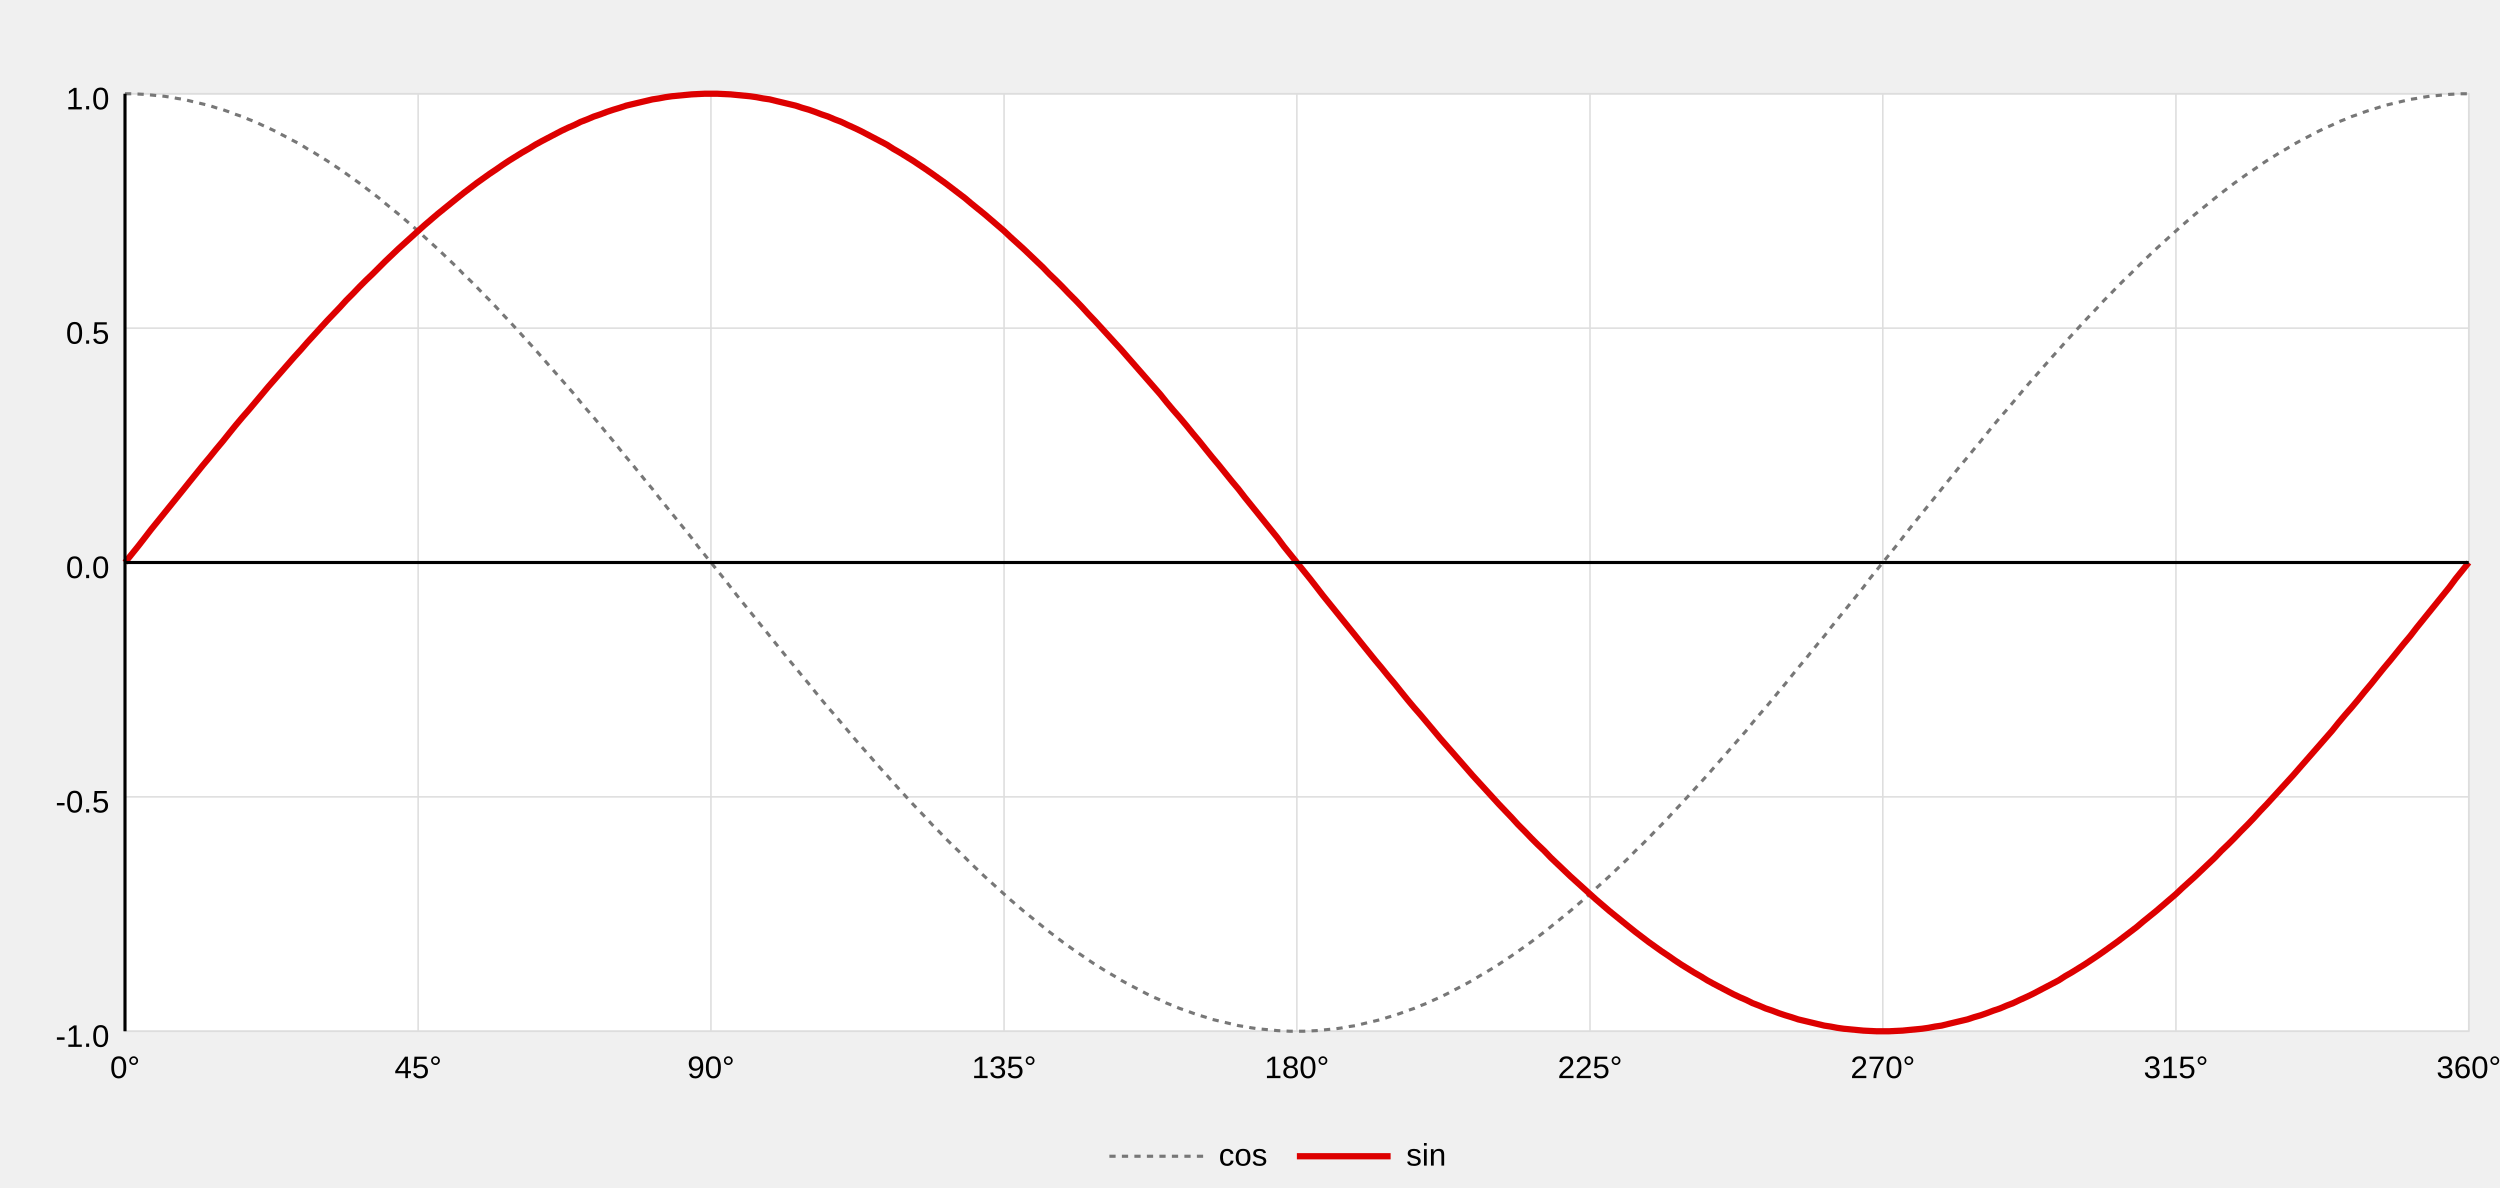
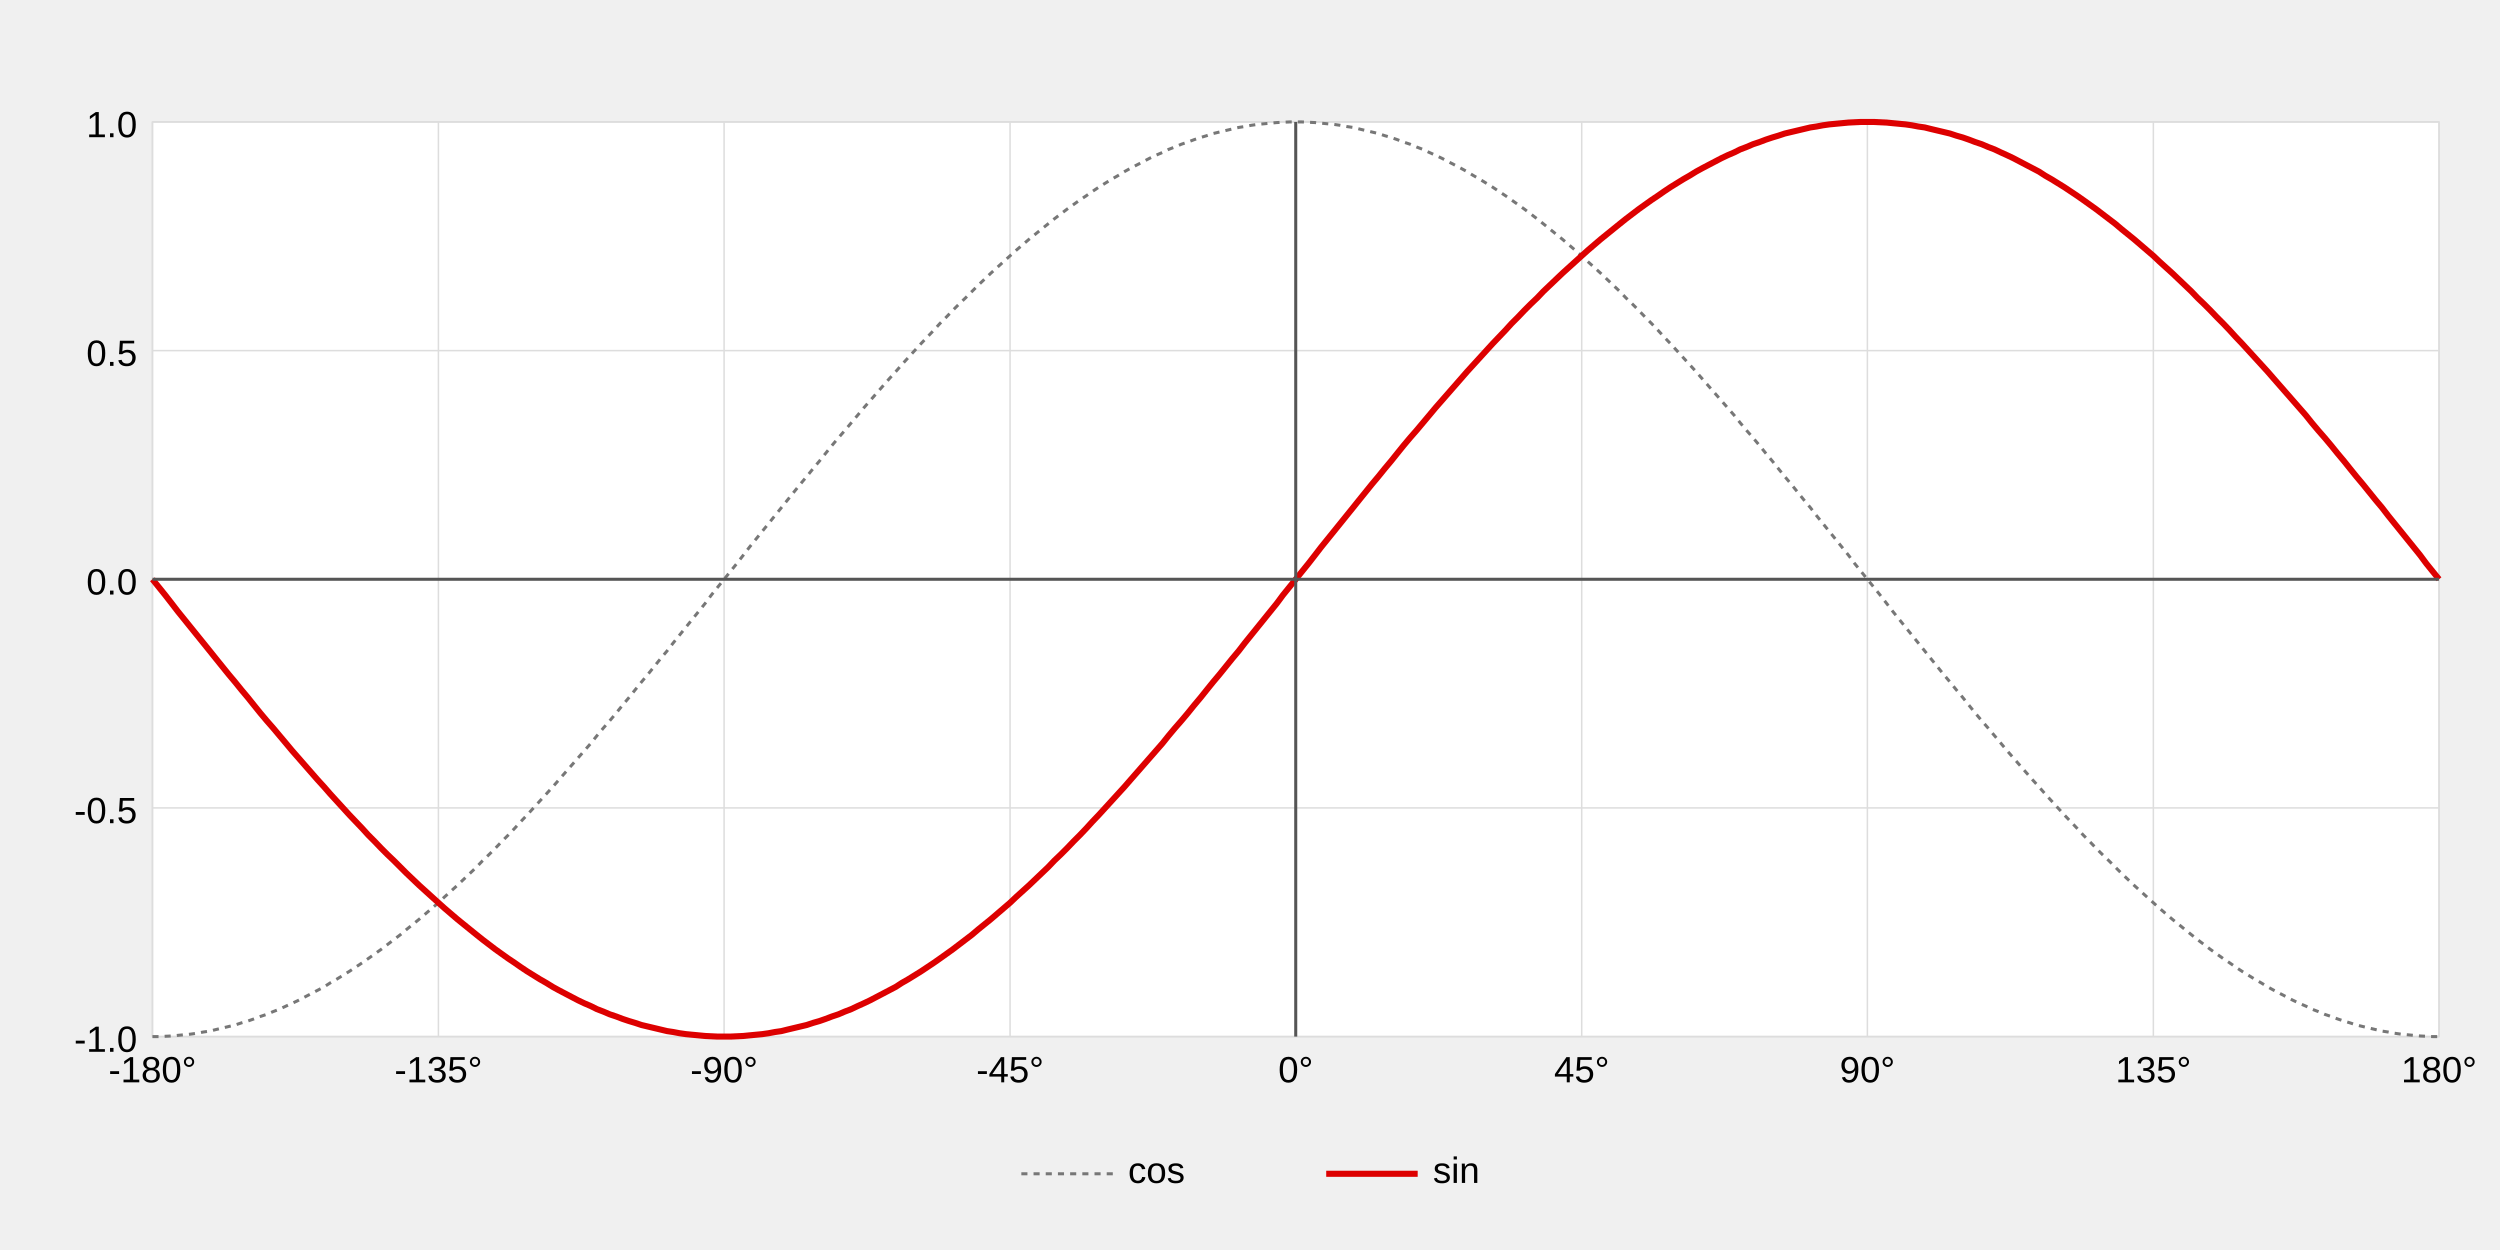
- <svg xmlns="http://www.w3.org/2000/svg" width="800" height="380">
+ <svg xmlns="http://www.w3.org/2000/svg" width="820" height="410">
  <style>
- text { font-family: Arial, Helvetica, sans-serif; font-size: 10px; fill: #000 }
- .axis { none; stroke-width: 1; stroke: #000 }
+ text { font-family:Arial, Helvetica, sans-serif;font-size:9pt;fill:#00 }
+ .axis { none; stroke-width: 1; stroke: #555 }
.grid { fill: none; stroke-width: 0.5; stroke: #ddd }
</style>
  <defs>
</defs>
-   <g transform="translate(40 330)">
+   <g transform="translate(50 340)">
    <rect x="0" y="-300" width="750" height="300" style="fill:#fff;stroke:#ddd;stroke-width:0.5" />
    <g>
-       <text x="0.0" y="15" text-anchor="middle">0°</text>
+       <text x="0.0" y="15" text-anchor="middle">-180°</text>
      <line class="grid" x1="0.0" y1="0" x2="0.0" y2="-300" />
-       <text x="93.8" y="15" text-anchor="middle">45°</text>
+       <text x="93.8" y="15" text-anchor="middle">-135°</text>
      <line class="grid" x1="93.8" y1="0" x2="93.8" y2="-300" />
-       <text x="187.5" y="15" text-anchor="middle">90°</text>
+       <text x="187.5" y="15" text-anchor="middle">-90°</text>
      <line class="grid" x1="187.5" y1="0" x2="187.5" y2="-300" />
-       <text x="281.3" y="15" text-anchor="middle">135°</text>
+       <text x="281.3" y="15" text-anchor="middle">-45°</text>
      <line class="grid" x1="281.3" y1="0" x2="281.3" y2="-300" />
-       <text x="375.0" y="15" text-anchor="middle">180°</text>
+       <text x="375.0" y="15" text-anchor="middle">0°</text>
      <line class="grid" x1="375.0" y1="0" x2="375.0" y2="-300" />
-       <text x="468.8" y="15" text-anchor="middle">225°</text>
+       <text x="468.8" y="15" text-anchor="middle">45°</text>
      <line class="grid" x1="468.8" y1="0" x2="468.8" y2="-300" />
-       <text x="562.5" y="15" text-anchor="middle">270°</text>
+       <text x="562.5" y="15" text-anchor="middle">90°</text>
      <line class="grid" x1="562.5" y1="0" x2="562.5" y2="-300" />
-       <text x="656.3" y="15" text-anchor="middle">315°</text>
+       <text x="656.3" y="15" text-anchor="middle">135°</text>
      <line class="grid" x1="656.3" y1="0" x2="656.3" y2="-300" />
-       <text x="750.0" y="15" text-anchor="middle">360°</text>
+       <text x="750.0" y="15" text-anchor="middle">180°</text>
      <line class="grid" x1="750.0" y1="0" x2="750.0" y2="-300" />
      <text x="-5" y="5.0" text-anchor="end">-1.0</text>
      <line class="grid" x1="0" y1="-0.0" x2="750" y2="-0.0" />
      <text x="-5" y="-70.0" text-anchor="end">-0.5</text>
      <line class="grid" x1="0" y1="-75.0" x2="750" y2="-75.0" />
      <text x="-5" y="-145.0" text-anchor="end">0.0</text>
      <line class="grid" x1="0" y1="-150.0" x2="750" y2="-150.0" />
      <text x="-5" y="-220.0" text-anchor="end">0.5</text>
      <line class="grid" x1="0" y1="-225.0" x2="750" y2="-225.0" />
      <text x="-5" y="-295.0" text-anchor="end">1.0</text>
      <line class="grid" x1="0" y1="-300.0" x2="750" y2="-300.0" />
    </g>
    <g>
-       <path d="M0.0,-300.0 L2.1,-300.0 L4.2,-299.9 L6.3,-299.8 L8.3,-299.6 L10.4,-299.4 L12.5,-299.2 L14.6,-298.9 L16.7,-298.5 L18.8,-298.2 L20.8,-297.7 L22.9,-297.2 L25.0,-296.7 L27.1,-296.2 L29.2,-295.5 L31.3,-294.9 L33.3,-294.2 L35.4,-293.4 L37.5,-292.7 L39.6,-291.8 L41.7,-291.0 L43.8,-290.0 L45.8,-289.1 L47.9,-288.1 L50.0,-287.0 L52.1,-285.9 L54.2,-284.8 L56.3,-283.7 L58.3,-282.4 L60.4,-281.2 L62.5,-279.9 L64.6,-278.6 L66.7,-277.2 L68.8,-275.8 L70.8,-274.4 L72.9,-272.9 L75.0,-271.4 L77.1,-269.8 L79.2,-268.2 L81.3,-266.6 L83.3,-264.9 L85.4,-263.2 L87.5,-261.5 L89.6,-259.7 L91.7,-257.9 L93.8,-256.1 L95.8,-254.2 L97.9,-252.3 L100.0,-250.4 L102.1,-248.4 L104.2,-246.4 L106.3,-244.4 L108.3,-242.3 L110.4,-240.3 L112.5,-238.2 L114.6,-236.0 L116.7,-233.9 L118.8,-231.7 L120.8,-229.5 L122.9,-227.3 L125.0,-225.0 L127.1,-222.7 L129.2,-220.4 L131.3,-218.1 L133.3,-215.8 L135.4,-213.4 L137.5,-211.0 L139.6,-208.6 L141.7,-206.2 L143.8,-203.8 L145.8,-201.3 L147.9,-198.8 L150.0,-196.4 L152.1,-193.9 L154.2,-191.3 L156.3,-188.8 L158.3,-186.3 L160.4,-183.7 L162.5,-181.2 L164.6,-178.6 L166.7,-176.0 L168.8,-173.5 L170.8,-170.9 L172.9,-168.3 L175.0,-165.7 L177.1,-163.1 L179.2,-160.5 L181.3,-157.9 L183.3,-155.2 L185.4,-152.6 L187.5,-150.0 L189.6,-147.4 L191.7,-144.8 L193.8,-142.1 L195.8,-139.5 L197.9,-136.9 L200.0,-134.3 L202.1,-131.7 L204.2,-129.1 L206.3,-126.5 L208.3,-124.0 L210.4,-121.4 L212.5,-118.8 L214.6,-116.3 L216.7,-113.7 L218.8,-111.2 L220.8,-108.7 L222.9,-106.1 L225.0,-103.6 L227.1,-101.2 L229.2,-98.7 L231.3,-96.2 L233.3,-93.8 L235.4,-91.4 L237.5,-89.0 L239.6,-86.6 L241.7,-84.2 L243.8,-81.9 L245.8,-79.6 L247.9,-77.3 L250.0,-75.0 L252.1,-72.7 L254.2,-70.5 L256.3,-68.3 L258.3,-66.1 L260.4,-64.0 L262.5,-61.8 L264.6,-59.7 L266.7,-57.7 L268.8,-55.6 L270.8,-53.6 L272.9,-51.6 L275.0,-49.6 L277.1,-47.7 L279.2,-45.8 L281.3,-43.9 L283.3,-42.1 L285.4,-40.3 L287.5,-38.5 L289.6,-36.8 L291.7,-35.1 L293.8,-33.4 L295.8,-31.8 L297.9,-30.2 L300.0,-28.6 L302.1,-27.1 L304.2,-25.6 L306.3,-24.2 L308.3,-22.8 L310.4,-21.4 L312.5,-20.1 L314.6,-18.8 L316.7,-17.6 L318.8,-16.3 L320.8,-15.2 L322.9,-14.1 L325.0,-13.0 L327.1,-11.9 L329.2,-10.9 L331.3,-10.0 L333.3,-9.0 L335.4,-8.2 L337.5,-7.3 L339.6,-6.6 L341.7,-5.8 L343.8,-5.1 L345.8,-4.5 L347.9,-3.8 L350.0,-3.3 L352.1,-2.8 L354.2,-2.3 L356.3,-1.8 L358.3,-1.5 L360.4,-1.1 L362.5,-0.8 L364.6,-0.6 L366.7,-0.4 L368.8,-0.2 L370.8,-0.1 L372.9,-0.0 L375.0,-0.0 L377.1,-0.0 L379.2,-0.1 L381.3,-0.2 L383.3,-0.4 L385.4,-0.6 L387.5,-0.8 L389.6,-1.1 L391.7,-1.5 L393.8,-1.8 L395.8,-2.3 L397.9,-2.8 L400.0,-3.3 L402.1,-3.8 L404.2,-4.5 L406.3,-5.1 L408.3,-5.8 L410.4,-6.6 L412.5,-7.3 L414.6,-8.2 L416.7,-9.0 L418.8,-10.0 L420.8,-10.9 L422.9,-11.9 L425.0,-13.0 L427.1,-14.1 L429.2,-15.2 L431.2,-16.3 L433.3,-17.6 L435.4,-18.8 L437.5,-20.1 L439.6,-21.4 L441.7,-22.8 L443.8,-24.2 L445.8,-25.6 L447.9,-27.1 L450.0,-28.6 L452.1,-30.2 L454.2,-31.8 L456.2,-33.4 L458.3,-35.1 L460.4,-36.8 L462.5,-38.5 L464.6,-40.3 L466.7,-42.1 L468.8,-43.9 L470.8,-45.8 L472.9,-47.7 L475.0,-49.6 L477.1,-51.6 L479.2,-53.6 L481.3,-55.6 L483.3,-57.7 L485.4,-59.7 L487.5,-61.8 L489.6,-64.0 L491.7,-66.1 L493.8,-68.3 L495.8,-70.5 L497.9,-72.7 L500.0,-75.0 L502.1,-77.3 L504.2,-79.6 L506.3,-81.9 L508.3,-84.2 L510.4,-86.6 L512.5,-89.0 L514.6,-91.4 L516.7,-93.8 L518.8,-96.2 L520.8,-98.7 L522.9,-101.2 L525.0,-103.6 L527.1,-106.1 L529.2,-108.7 L531.3,-111.2 L533.3,-113.7 L535.4,-116.3 L537.5,-118.8 L539.6,-121.4 L541.7,-124.0 L543.8,-126.5 L545.8,-129.1 L547.9,-131.7 L550.0,-134.3 L552.1,-136.9 L554.2,-139.5 L556.3,-142.1 L558.3,-144.8 L560.4,-147.4 L562.5,-150.0 L564.6,-152.6 L566.7,-155.2 L568.8,-157.9 L570.8,-160.5 L572.9,-163.1 L575.0,-165.7 L577.1,-168.3 L579.2,-170.9 L581.3,-173.5 L583.3,-176.0 L585.4,-178.6 L587.5,-181.2 L589.6,-183.7 L591.7,-186.3 L593.8,-188.8 L595.8,-191.3 L597.9,-193.9 L600.0,-196.4 L602.1,-198.8 L604.2,-201.3 L606.3,-203.8 L608.3,-206.2 L610.4,-208.6 L612.5,-211.0 L614.6,-213.4 L616.7,-215.8 L618.8,-218.1 L620.8,-220.4 L622.9,-222.7 L625.0,-225.0 L627.1,-227.3 L629.2,-229.5 L631.3,-231.7 L633.3,-233.9 L635.4,-236.0 L637.5,-238.2 L639.6,-240.3 L641.7,-242.3 L643.8,-244.4 L645.8,-246.4 L647.9,-248.4 L650.0,-250.4 L652.1,-252.3 L654.2,-254.2 L656.3,-256.1 L658.3,-257.9 L660.4,-259.7 L662.5,-261.5 L664.6,-263.2 L666.7,-264.9 L668.8,-266.6 L670.8,-268.2 L672.9,-269.8 L675.0,-271.4 L677.1,-272.9 L679.2,-274.4 L681.3,-275.8 L683.3,-277.2 L685.4,-278.6 L687.5,-279.9 L689.6,-281.2 L691.7,-282.4 L693.8,-283.7 L695.8,-284.8 L697.9,-285.9 L700.0,-287.0 L702.1,-288.1 L704.2,-289.1 L706.3,-290.0 L708.3,-291.0 L710.4,-291.8 L712.5,-292.7 L714.6,-293.4 L716.7,-294.2 L718.8,-294.9 L720.8,-295.5 L722.9,-296.2 L725.0,-296.7 L727.1,-297.2 L729.2,-297.7 L731.3,-298.2 L733.3,-298.5 L735.4,-298.9 L737.5,-299.2 L739.6,-299.4 L741.7,-299.6 L743.8,-299.8 L745.8,-299.9 L747.9,-300.0 L750.0,-300.0" style="fill:none;stroke:#777;stroke-width:1;stroke-dasharray:2 2" />
-       <path d="M0.0,-150.0 L2.1,-152.6 L4.2,-155.2 L6.3,-157.9 L8.3,-160.5 L10.4,-163.1 L12.5,-165.7 L14.6,-168.3 L16.7,-170.9 L18.8,-173.5 L20.8,-176.0 L22.9,-178.6 L25.0,-181.2 L27.1,-183.7 L29.2,-186.3 L31.3,-188.8 L33.3,-191.3 L35.4,-193.9 L37.5,-196.4 L39.6,-198.8 L41.7,-201.3 L43.8,-203.8 L45.8,-206.2 L47.9,-208.6 L50.0,-211.0 L52.1,-213.4 L54.2,-215.8 L56.3,-218.1 L58.3,-220.4 L60.4,-222.7 L62.5,-225.0 L64.6,-227.3 L66.7,-229.5 L68.8,-231.7 L70.8,-233.9 L72.9,-236.0 L75.0,-238.2 L77.1,-240.3 L79.2,-242.3 L81.3,-244.4 L83.3,-246.4 L85.4,-248.4 L87.5,-250.4 L89.6,-252.3 L91.7,-254.2 L93.8,-256.1 L95.8,-257.9 L97.9,-259.7 L100.0,-261.5 L102.1,-263.2 L104.2,-264.9 L106.3,-266.6 L108.3,-268.2 L110.4,-269.8 L112.5,-271.4 L114.6,-272.9 L116.7,-274.4 L118.8,-275.8 L120.8,-277.2 L122.9,-278.6 L125.0,-279.9 L127.1,-281.2 L129.2,-282.4 L131.3,-283.7 L133.3,-284.8 L135.4,-285.9 L137.5,-287.0 L139.6,-288.1 L141.7,-289.1 L143.8,-290.0 L145.8,-291.0 L147.9,-291.8 L150.0,-292.7 L152.1,-293.4 L154.2,-294.2 L156.3,-294.9 L158.3,-295.5 L160.4,-296.2 L162.5,-296.7 L164.6,-297.2 L166.7,-297.7 L168.8,-298.2 L170.8,-298.5 L172.9,-298.9 L175.0,-299.2 L177.1,-299.4 L179.2,-299.6 L181.3,-299.8 L183.3,-299.9 L185.4,-300.0 L187.5,-300.0 L189.6,-300.0 L191.7,-299.9 L193.8,-299.8 L195.8,-299.6 L197.9,-299.4 L200.0,-299.2 L202.1,-298.9 L204.2,-298.5 L206.3,-298.2 L208.3,-297.7 L210.4,-297.2 L212.5,-296.7 L214.6,-296.2 L216.7,-295.5 L218.8,-294.9 L220.8,-294.2 L222.9,-293.4 L225.0,-292.7 L227.1,-291.8 L229.2,-291.0 L231.3,-290.0 L233.3,-289.1 L235.4,-288.1 L237.5,-287.0 L239.6,-285.9 L241.7,-284.8 L243.8,-283.7 L245.8,-282.4 L247.9,-281.2 L250.0,-279.9 L252.1,-278.6 L254.2,-277.2 L256.3,-275.8 L258.3,-274.4 L260.4,-272.9 L262.5,-271.4 L264.6,-269.8 L266.7,-268.2 L268.8,-266.6 L270.8,-264.9 L272.9,-263.2 L275.0,-261.5 L277.1,-259.7 L279.2,-257.9 L281.3,-256.1 L283.3,-254.2 L285.4,-252.3 L287.5,-250.4 L289.6,-248.4 L291.7,-246.4 L293.8,-244.4 L295.8,-242.3 L297.9,-240.3 L300.0,-238.2 L302.1,-236.0 L304.2,-233.9 L306.3,-231.7 L308.3,-229.5 L310.4,-227.3 L312.5,-225.0 L314.6,-222.7 L316.7,-220.4 L318.8,-218.1 L320.8,-215.8 L322.9,-213.4 L325.0,-211.0 L327.1,-208.6 L329.2,-206.2 L331.3,-203.8 L333.3,-201.3 L335.4,-198.8 L337.5,-196.4 L339.6,-193.9 L341.7,-191.3 L343.8,-188.8 L345.8,-186.3 L347.9,-183.7 L350.0,-181.2 L352.1,-178.6 L354.2,-176.0 L356.3,-173.5 L358.3,-170.9 L360.4,-168.3 L362.5,-165.7 L364.6,-163.1 L366.7,-160.5 L368.8,-157.9 L370.8,-155.2 L372.9,-152.6 L375.0,-150.0 L377.1,-147.4 L379.2,-144.8 L381.3,-142.1 L383.3,-139.5 L385.4,-136.9 L387.5,-134.3 L389.6,-131.7 L391.7,-129.1 L393.8,-126.5 L395.8,-124.0 L397.9,-121.4 L400.0,-118.8 L402.1,-116.3 L404.2,-113.7 L406.3,-111.2 L408.3,-108.7 L410.4,-106.1 L412.5,-103.6 L414.6,-101.2 L416.7,-98.7 L418.8,-96.2 L420.8,-93.8 L422.9,-91.4 L425.0,-89.0 L427.1,-86.6 L429.2,-84.2 L431.2,-81.9 L433.3,-79.6 L435.4,-77.3 L437.5,-75.0 L439.6,-72.7 L441.7,-70.5 L443.8,-68.3 L445.8,-66.1 L447.9,-64.0 L450.0,-61.8 L452.1,-59.7 L454.2,-57.7 L456.2,-55.6 L458.3,-53.6 L460.4,-51.6 L462.5,-49.6 L464.6,-47.7 L466.7,-45.8 L468.8,-43.9 L470.8,-42.1 L472.9,-40.3 L475.0,-38.5 L477.1,-36.8 L479.2,-35.1 L481.3,-33.4 L483.3,-31.8 L485.4,-30.2 L487.5,-28.6 L489.6,-27.1 L491.7,-25.6 L493.8,-24.2 L495.8,-22.8 L497.9,-21.4 L500.0,-20.1 L502.1,-18.8 L504.2,-17.6 L506.3,-16.3 L508.3,-15.2 L510.4,-14.1 L512.5,-13.0 L514.6,-11.9 L516.7,-10.9 L518.8,-10.0 L520.8,-9.0 L522.9,-8.2 L525.0,-7.3 L527.1,-6.6 L529.2,-5.8 L531.3,-5.1 L533.3,-4.5 L535.4,-3.8 L537.5,-3.3 L539.6,-2.8 L541.7,-2.3 L543.8,-1.8 L545.8,-1.5 L547.9,-1.1 L550.0,-0.8 L552.1,-0.6 L554.2,-0.4 L556.3,-0.2 L558.3,-0.1 L560.4,-0.0 L562.5,-0.0 L564.6,-0.0 L566.7,-0.1 L568.8,-0.2 L570.8,-0.4 L572.9,-0.6 L575.0,-0.8 L577.1,-1.1 L579.2,-1.5 L581.3,-1.8 L583.3,-2.3 L585.4,-2.8 L587.5,-3.3 L589.6,-3.8 L591.7,-4.5 L593.8,-5.1 L595.8,-5.8 L597.9,-6.6 L600.0,-7.3 L602.1,-8.2 L604.2,-9.0 L606.3,-10.0 L608.3,-10.9 L610.4,-11.9 L612.5,-13.0 L614.6,-14.1 L616.7,-15.2 L618.8,-16.3 L620.8,-17.6 L622.9,-18.8 L625.0,-20.1 L627.1,-21.4 L629.2,-22.8 L631.3,-24.2 L633.3,-25.6 L635.4,-27.1 L637.5,-28.6 L639.6,-30.2 L641.7,-31.8 L643.8,-33.4 L645.8,-35.1 L647.9,-36.8 L650.0,-38.5 L652.1,-40.3 L654.2,-42.1 L656.3,-43.9 L658.3,-45.8 L660.4,-47.7 L662.5,-49.6 L664.6,-51.6 L666.7,-53.6 L668.8,-55.6 L670.8,-57.7 L672.9,-59.7 L675.0,-61.8 L677.1,-64.0 L679.2,-66.1 L681.3,-68.3 L683.3,-70.5 L685.4,-72.7 L687.5,-75.0 L689.6,-77.3 L691.7,-79.6 L693.8,-81.9 L695.8,-84.2 L697.9,-86.6 L700.0,-89.0 L702.1,-91.4 L704.2,-93.8 L706.3,-96.2 L708.3,-98.7 L710.4,-101.2 L712.5,-103.6 L714.6,-106.1 L716.7,-108.7 L718.8,-111.2 L720.8,-113.7 L722.9,-116.3 L725.0,-118.8 L727.1,-121.4 L729.2,-124.0 L731.3,-126.5 L733.3,-129.1 L735.4,-131.7 L737.5,-134.3 L739.6,-136.9 L741.7,-139.5 L743.8,-142.1 L745.8,-144.8 L747.9,-147.4 L750.0,-150.0" style="fill:none;stroke:#d00;stroke-width:2" />
+       <path d="M0.0,-0.0 L2.1,-0.0 L4.2,-0.1 L6.3,-0.2 L8.3,-0.4 L10.4,-0.6 L12.5,-0.8 L14.6,-1.1 L16.7,-1.5 L18.8,-1.8 L20.8,-2.3 L22.9,-2.8 L25.0,-3.3 L27.1,-3.8 L29.2,-4.5 L31.3,-5.1 L33.3,-5.8 L35.4,-6.6 L37.5,-7.3 L39.6,-8.2 L41.7,-9.0 L43.8,-10.0 L45.8,-10.9 L47.9,-11.9 L50.0,-13.0 L52.1,-14.1 L54.2,-15.2 L56.3,-16.3 L58.3,-17.6 L60.4,-18.8 L62.5,-20.1 L64.6,-21.4 L66.7,-22.8 L68.8,-24.2 L70.8,-25.6 L72.9,-27.1 L75.0,-28.6 L77.1,-30.2 L79.2,-31.8 L81.3,-33.4 L83.3,-35.1 L85.4,-36.8 L87.5,-38.5 L89.6,-40.3 L91.7,-42.1 L93.8,-43.9 L95.8,-45.8 L97.9,-47.7 L100.0,-49.6 L102.1,-51.6 L104.2,-53.6 L106.3,-55.6 L108.3,-57.7 L110.4,-59.7 L112.5,-61.8 L114.6,-64.0 L116.7,-66.1 L118.8,-68.3 L120.8,-70.5 L122.9,-72.7 L125.0,-75.0 L127.1,-77.3 L129.2,-79.6 L131.3,-81.9 L133.3,-84.2 L135.4,-86.6 L137.5,-89.0 L139.6,-91.4 L141.7,-93.8 L143.8,-96.2 L145.8,-98.7 L147.9,-101.2 L150.0,-103.6 L152.1,-106.1 L154.2,-108.7 L156.3,-111.2 L158.3,-113.7 L160.4,-116.3 L162.5,-118.8 L164.6,-121.4 L166.7,-124.0 L168.8,-126.5 L170.8,-129.1 L172.9,-131.7 L175.0,-134.3 L177.1,-136.9 L179.2,-139.5 L181.3,-142.1 L183.3,-144.8 L185.4,-147.4 L187.5,-150.0 L189.6,-152.6 L191.7,-155.2 L193.8,-157.9 L195.8,-160.5 L197.9,-163.1 L200.0,-165.7 L202.1,-168.3 L204.2,-170.9 L206.3,-173.5 L208.3,-176.0 L210.4,-178.6 L212.5,-181.2 L214.6,-183.7 L216.7,-186.3 L218.8,-188.8 L220.8,-191.3 L222.9,-193.9 L225.0,-196.4 L227.1,-198.8 L229.2,-201.3 L231.3,-203.8 L233.3,-206.2 L235.4,-208.6 L237.5,-211.0 L239.6,-213.4 L241.7,-215.8 L243.8,-218.1 L245.8,-220.4 L247.9,-222.7 L250.0,-225.0 L252.1,-227.3 L254.2,-229.5 L256.3,-231.7 L258.3,-233.9 L260.4,-236.0 L262.5,-238.2 L264.6,-240.3 L266.7,-242.3 L268.8,-244.4 L270.8,-246.4 L272.9,-248.4 L275.0,-250.4 L277.1,-252.3 L279.2,-254.2 L281.3,-256.1 L283.3,-257.9 L285.4,-259.7 L287.5,-261.5 L289.6,-263.2 L291.7,-264.9 L293.8,-266.6 L295.8,-268.2 L297.9,-269.8 L300.0,-271.4 L302.1,-272.9 L304.2,-274.4 L306.3,-275.8 L308.3,-277.2 L310.4,-278.6 L312.5,-279.9 L314.6,-281.2 L316.7,-282.4 L318.8,-283.7 L320.8,-284.8 L322.9,-285.9 L325.0,-287.0 L327.1,-288.1 L329.2,-289.1 L331.3,-290.0 L333.3,-291.0 L335.4,-291.8 L337.5,-292.7 L339.6,-293.4 L341.7,-294.2 L343.8,-294.9 L345.8,-295.5 L347.9,-296.2 L350.0,-296.7 L352.1,-297.2 L354.2,-297.7 L356.3,-298.2 L358.3,-298.5 L360.4,-298.9 L362.5,-299.2 L364.6,-299.4 L366.7,-299.6 L368.8,-299.8 L370.8,-299.9 L372.9,-300.0 L375.0,-300.0 L377.1,-300.0 L379.2,-299.9 L381.3,-299.8 L383.3,-299.6 L385.4,-299.4 L387.5,-299.2 L389.6,-298.9 L391.7,-298.5 L393.8,-298.2 L395.8,-297.7 L397.9,-297.2 L400.0,-296.7 L402.1,-296.2 L404.2,-295.5 L406.3,-294.9 L408.3,-294.2 L410.4,-293.4 L412.5,-292.7 L414.6,-291.8 L416.7,-291.0 L418.8,-290.0 L420.8,-289.1 L422.9,-288.1 L425.0,-287.0 L427.1,-285.9 L429.2,-284.8 L431.2,-283.7 L433.3,-282.4 L435.4,-281.2 L437.5,-279.9 L439.6,-278.6 L441.7,-277.2 L443.8,-275.8 L445.8,-274.4 L447.9,-272.9 L450.0,-271.4 L452.1,-269.8 L454.2,-268.2 L456.2,-266.6 L458.3,-264.9 L460.4,-263.2 L462.5,-261.5 L464.6,-259.7 L466.7,-257.9 L468.8,-256.1 L470.8,-254.2 L472.9,-252.3 L475.0,-250.4 L477.1,-248.4 L479.2,-246.4 L481.3,-244.4 L483.3,-242.3 L485.4,-240.3 L487.5,-238.2 L489.6,-236.0 L491.7,-233.9 L493.8,-231.7 L495.8,-229.5 L497.9,-227.3 L500.0,-225.0 L502.1,-222.7 L504.2,-220.4 L506.3,-218.1 L508.3,-215.8 L510.4,-213.4 L512.5,-211.0 L514.6,-208.6 L516.7,-206.2 L518.8,-203.8 L520.8,-201.3 L522.9,-198.8 L525.0,-196.4 L527.1,-193.9 L529.2,-191.3 L531.3,-188.8 L533.3,-186.3 L535.4,-183.7 L537.5,-181.2 L539.6,-178.6 L541.7,-176.0 L543.8,-173.5 L545.8,-170.9 L547.9,-168.3 L550.0,-165.7 L552.1,-163.1 L554.2,-160.5 L556.3,-157.9 L558.3,-155.2 L560.4,-152.6 L562.5,-150.0 L564.6,-147.4 L566.7,-144.8 L568.8,-142.1 L570.8,-139.5 L572.9,-136.9 L575.0,-134.3 L577.1,-131.7 L579.2,-129.1 L581.3,-126.5 L583.3,-124.0 L585.4,-121.4 L587.5,-118.8 L589.6,-116.3 L591.7,-113.7 L593.8,-111.2 L595.8,-108.7 L597.9,-106.1 L600.0,-103.6 L602.1,-101.2 L604.2,-98.7 L606.3,-96.2 L608.3,-93.8 L610.4,-91.4 L612.5,-89.0 L614.6,-86.6 L616.7,-84.2 L618.8,-81.9 L620.8,-79.6 L622.9,-77.3 L625.0,-75.0 L627.1,-72.7 L629.2,-70.5 L631.3,-68.3 L633.3,-66.1 L635.4,-64.0 L637.5,-61.8 L639.6,-59.7 L641.7,-57.7 L643.8,-55.6 L645.8,-53.6 L647.9,-51.6 L650.0,-49.6 L652.1,-47.7 L654.2,-45.8 L656.3,-43.9 L658.3,-42.1 L660.4,-40.3 L662.5,-38.5 L664.6,-36.8 L666.7,-35.1 L668.8,-33.4 L670.8,-31.8 L672.9,-30.2 L675.0,-28.6 L677.1,-27.1 L679.2,-25.6 L681.3,-24.2 L683.3,-22.8 L685.4,-21.4 L687.5,-20.1 L689.6,-18.8 L691.7,-17.6 L693.8,-16.3 L695.8,-15.2 L697.9,-14.1 L700.0,-13.0 L702.1,-11.9 L704.2,-10.9 L706.3,-10.0 L708.3,-9.0 L710.4,-8.2 L712.5,-7.3 L714.6,-6.6 L716.7,-5.8 L718.8,-5.1 L720.8,-4.5 L722.9,-3.8 L725.0,-3.3 L727.1,-2.8 L729.2,-2.3 L731.3,-1.8 L733.3,-1.5 L735.4,-1.1 L737.5,-0.8 L739.6,-0.6 L741.7,-0.4 L743.8,-0.2 L745.8,-0.1 L747.9,-0.0 L750.0,-0.0" style="fill:none;stroke:#777;stroke-width:1;stroke-dasharray:2 2" />
+       <path d="M0.0,-150.0 L2.1,-147.4 L4.2,-144.8 L6.3,-142.1 L8.3,-139.5 L10.4,-136.9 L12.5,-134.3 L14.6,-131.7 L16.7,-129.1 L18.8,-126.5 L20.8,-124.0 L22.9,-121.4 L25.0,-118.8 L27.1,-116.3 L29.2,-113.7 L31.3,-111.2 L33.3,-108.7 L35.4,-106.1 L37.5,-103.6 L39.6,-101.2 L41.7,-98.7 L43.8,-96.2 L45.8,-93.8 L47.9,-91.4 L50.0,-89.0 L52.1,-86.6 L54.2,-84.2 L56.3,-81.9 L58.3,-79.6 L60.4,-77.3 L62.5,-75.0 L64.6,-72.7 L66.7,-70.5 L68.8,-68.3 L70.8,-66.1 L72.9,-64.0 L75.0,-61.8 L77.1,-59.7 L79.2,-57.7 L81.3,-55.6 L83.3,-53.6 L85.4,-51.6 L87.5,-49.6 L89.6,-47.7 L91.7,-45.8 L93.8,-43.9 L95.8,-42.1 L97.9,-40.3 L100.0,-38.5 L102.1,-36.8 L104.2,-35.1 L106.3,-33.4 L108.3,-31.8 L110.4,-30.2 L112.5,-28.6 L114.6,-27.1 L116.7,-25.6 L118.8,-24.2 L120.8,-22.8 L122.9,-21.4 L125.0,-20.1 L127.1,-18.8 L129.2,-17.6 L131.3,-16.3 L133.3,-15.2 L135.4,-14.1 L137.5,-13.0 L139.6,-11.9 L141.7,-10.9 L143.8,-10.0 L145.8,-9.0 L147.9,-8.2 L150.0,-7.3 L152.1,-6.6 L154.2,-5.8 L156.3,-5.1 L158.3,-4.5 L160.4,-3.8 L162.5,-3.3 L164.6,-2.8 L166.7,-2.3 L168.8,-1.8 L170.8,-1.5 L172.9,-1.1 L175.0,-0.8 L177.1,-0.6 L179.2,-0.4 L181.3,-0.2 L183.3,-0.1 L185.4,-0.0 L187.5,-0.0 L189.6,-0.0 L191.7,-0.1 L193.8,-0.2 L195.8,-0.4 L197.9,-0.6 L200.0,-0.8 L202.1,-1.1 L204.2,-1.5 L206.3,-1.8 L208.3,-2.3 L210.4,-2.8 L212.5,-3.3 L214.6,-3.8 L216.7,-4.5 L218.8,-5.1 L220.8,-5.8 L222.9,-6.6 L225.0,-7.3 L227.1,-8.2 L229.2,-9.0 L231.3,-10.0 L233.3,-10.9 L235.4,-11.9 L237.5,-13.0 L239.6,-14.1 L241.7,-15.2 L243.8,-16.3 L245.8,-17.6 L247.9,-18.8 L250.0,-20.1 L252.1,-21.4 L254.2,-22.8 L256.3,-24.2 L258.3,-25.6 L260.4,-27.1 L262.5,-28.6 L264.6,-30.2 L266.7,-31.8 L268.8,-33.4 L270.8,-35.1 L272.9,-36.8 L275.0,-38.5 L277.1,-40.3 L279.2,-42.1 L281.3,-43.9 L283.3,-45.8 L285.4,-47.7 L287.5,-49.6 L289.6,-51.6 L291.7,-53.6 L293.8,-55.6 L295.8,-57.7 L297.9,-59.7 L300.0,-61.8 L302.1,-64.0 L304.2,-66.1 L306.3,-68.3 L308.3,-70.5 L310.4,-72.7 L312.5,-75.0 L314.6,-77.3 L316.7,-79.6 L318.8,-81.9 L320.8,-84.2 L322.9,-86.6 L325.0,-89.0 L327.1,-91.4 L329.2,-93.8 L331.3,-96.2 L333.3,-98.7 L335.4,-101.2 L337.5,-103.6 L339.6,-106.1 L341.7,-108.7 L343.8,-111.2 L345.8,-113.7 L347.9,-116.3 L350.0,-118.8 L352.1,-121.4 L354.2,-124.0 L356.3,-126.5 L358.3,-129.1 L360.4,-131.7 L362.5,-134.3 L364.6,-136.9 L366.7,-139.5 L368.8,-142.1 L370.8,-144.8 L372.9,-147.4 L375.0,-150.0 L377.1,-152.6 L379.2,-155.2 L381.3,-157.9 L383.3,-160.5 L385.4,-163.1 L387.5,-165.7 L389.6,-168.3 L391.7,-170.9 L393.8,-173.5 L395.8,-176.0 L397.9,-178.6 L400.0,-181.2 L402.1,-183.7 L404.2,-186.3 L406.3,-188.8 L408.3,-191.3 L410.4,-193.9 L412.5,-196.4 L414.6,-198.8 L416.7,-201.3 L418.8,-203.8 L420.8,-206.2 L422.9,-208.6 L425.0,-211.0 L427.1,-213.4 L429.2,-215.8 L431.2,-218.1 L433.3,-220.4 L435.4,-222.7 L437.5,-225.0 L439.6,-227.3 L441.7,-229.5 L443.8,-231.7 L445.8,-233.9 L447.9,-236.0 L450.0,-238.2 L452.1,-240.3 L454.2,-242.3 L456.2,-244.4 L458.3,-246.4 L460.4,-248.4 L462.5,-250.4 L464.6,-252.3 L466.7,-254.2 L468.8,-256.1 L470.8,-257.9 L472.9,-259.7 L475.0,-261.5 L477.1,-263.2 L479.2,-264.9 L481.3,-266.6 L483.3,-268.2 L485.4,-269.8 L487.5,-271.4 L489.6,-272.9 L491.7,-274.4 L493.8,-275.8 L495.8,-277.2 L497.9,-278.6 L500.0,-279.9 L502.1,-281.2 L504.2,-282.4 L506.3,-283.7 L508.3,-284.8 L510.4,-285.9 L512.5,-287.0 L514.6,-288.1 L516.7,-289.1 L518.8,-290.0 L520.8,-291.0 L522.9,-291.8 L525.0,-292.7 L527.1,-293.4 L529.2,-294.2 L531.3,-294.9 L533.3,-295.5 L535.4,-296.2 L537.5,-296.7 L539.6,-297.2 L541.7,-297.7 L543.8,-298.2 L545.8,-298.5 L547.9,-298.9 L550.0,-299.2 L552.1,-299.4 L554.2,-299.6 L556.3,-299.8 L558.3,-299.9 L560.4,-300.0 L562.5,-300.0 L564.6,-300.0 L566.7,-299.9 L568.8,-299.8 L570.8,-299.6 L572.9,-299.4 L575.0,-299.2 L577.1,-298.9 L579.2,-298.5 L581.3,-298.2 L583.3,-297.7 L585.4,-297.2 L587.5,-296.7 L589.6,-296.2 L591.7,-295.5 L593.8,-294.9 L595.8,-294.2 L597.9,-293.4 L600.0,-292.7 L602.1,-291.8 L604.2,-291.0 L606.3,-290.0 L608.3,-289.1 L610.4,-288.1 L612.5,-287.0 L614.6,-285.9 L616.7,-284.8 L618.8,-283.7 L620.8,-282.4 L622.9,-281.2 L625.0,-279.9 L627.1,-278.6 L629.2,-277.2 L631.3,-275.8 L633.3,-274.4 L635.4,-272.9 L637.5,-271.4 L639.6,-269.8 L641.7,-268.2 L643.8,-266.6 L645.8,-264.9 L647.9,-263.2 L650.0,-261.5 L652.1,-259.7 L654.2,-257.9 L656.3,-256.1 L658.3,-254.2 L660.4,-252.3 L662.5,-250.4 L664.6,-248.4 L666.7,-246.4 L668.8,-244.4 L670.8,-242.3 L672.9,-240.3 L675.0,-238.2 L677.1,-236.0 L679.2,-233.9 L681.3,-231.7 L683.3,-229.5 L685.4,-227.3 L687.5,-225.0 L689.6,-222.7 L691.7,-220.4 L693.8,-218.1 L695.8,-215.8 L697.9,-213.4 L700.0,-211.0 L702.1,-208.6 L704.2,-206.2 L706.3,-203.8 L708.3,-201.3 L710.4,-198.8 L712.5,-196.4 L714.6,-193.9 L716.7,-191.3 L718.8,-188.8 L720.8,-186.3 L722.9,-183.7 L725.0,-181.2 L727.1,-178.6 L729.2,-176.0 L731.3,-173.5 L733.3,-170.9 L735.4,-168.3 L737.5,-165.7 L739.6,-163.1 L741.7,-160.5 L743.8,-157.9 L745.8,-155.2 L747.9,-152.6 L750.0,-150.0" style="fill:none;stroke:#d00;stroke-width:2" />
    </g>
    <line class="axis" x1="0" y1="-150.0" x2="750" y2="-150.0" />
-     <line class="axis" x1="0.0" y1="0" x2="0.0" y2="-300" />
-     <line x1="315" y1="40" x2="345" y2="40" style="fill:none;stroke:#777;stroke-width:1;stroke-dasharray:2 2" />
-     <text x="350" y="43">cos</text>
-     <line x1="375" y1="40" x2="405" y2="40" style="fill:none;stroke:#d00;stroke-width:2" />
-     <text x="410" y="43">sin</text>
+     <line class="axis" x1="375.0" y1="0" x2="375.0" y2="-300" />
+     <g>
+       <line x1="285.0" y1="45.0" x2="315.0" y2="45.0" style="fill:none;stroke:#777;stroke-width:1;stroke-dasharray:2 2" />
+       <text x="320.0" y="48.0">cos</text>
+       <line x1="385.0" y1="45.0" x2="415.0" y2="45.0" style="fill:none;stroke:#d00;stroke-width:2" />
+       <text x="420.0" y="48.0">sin</text>
+     </g>
  </g>
</svg>
